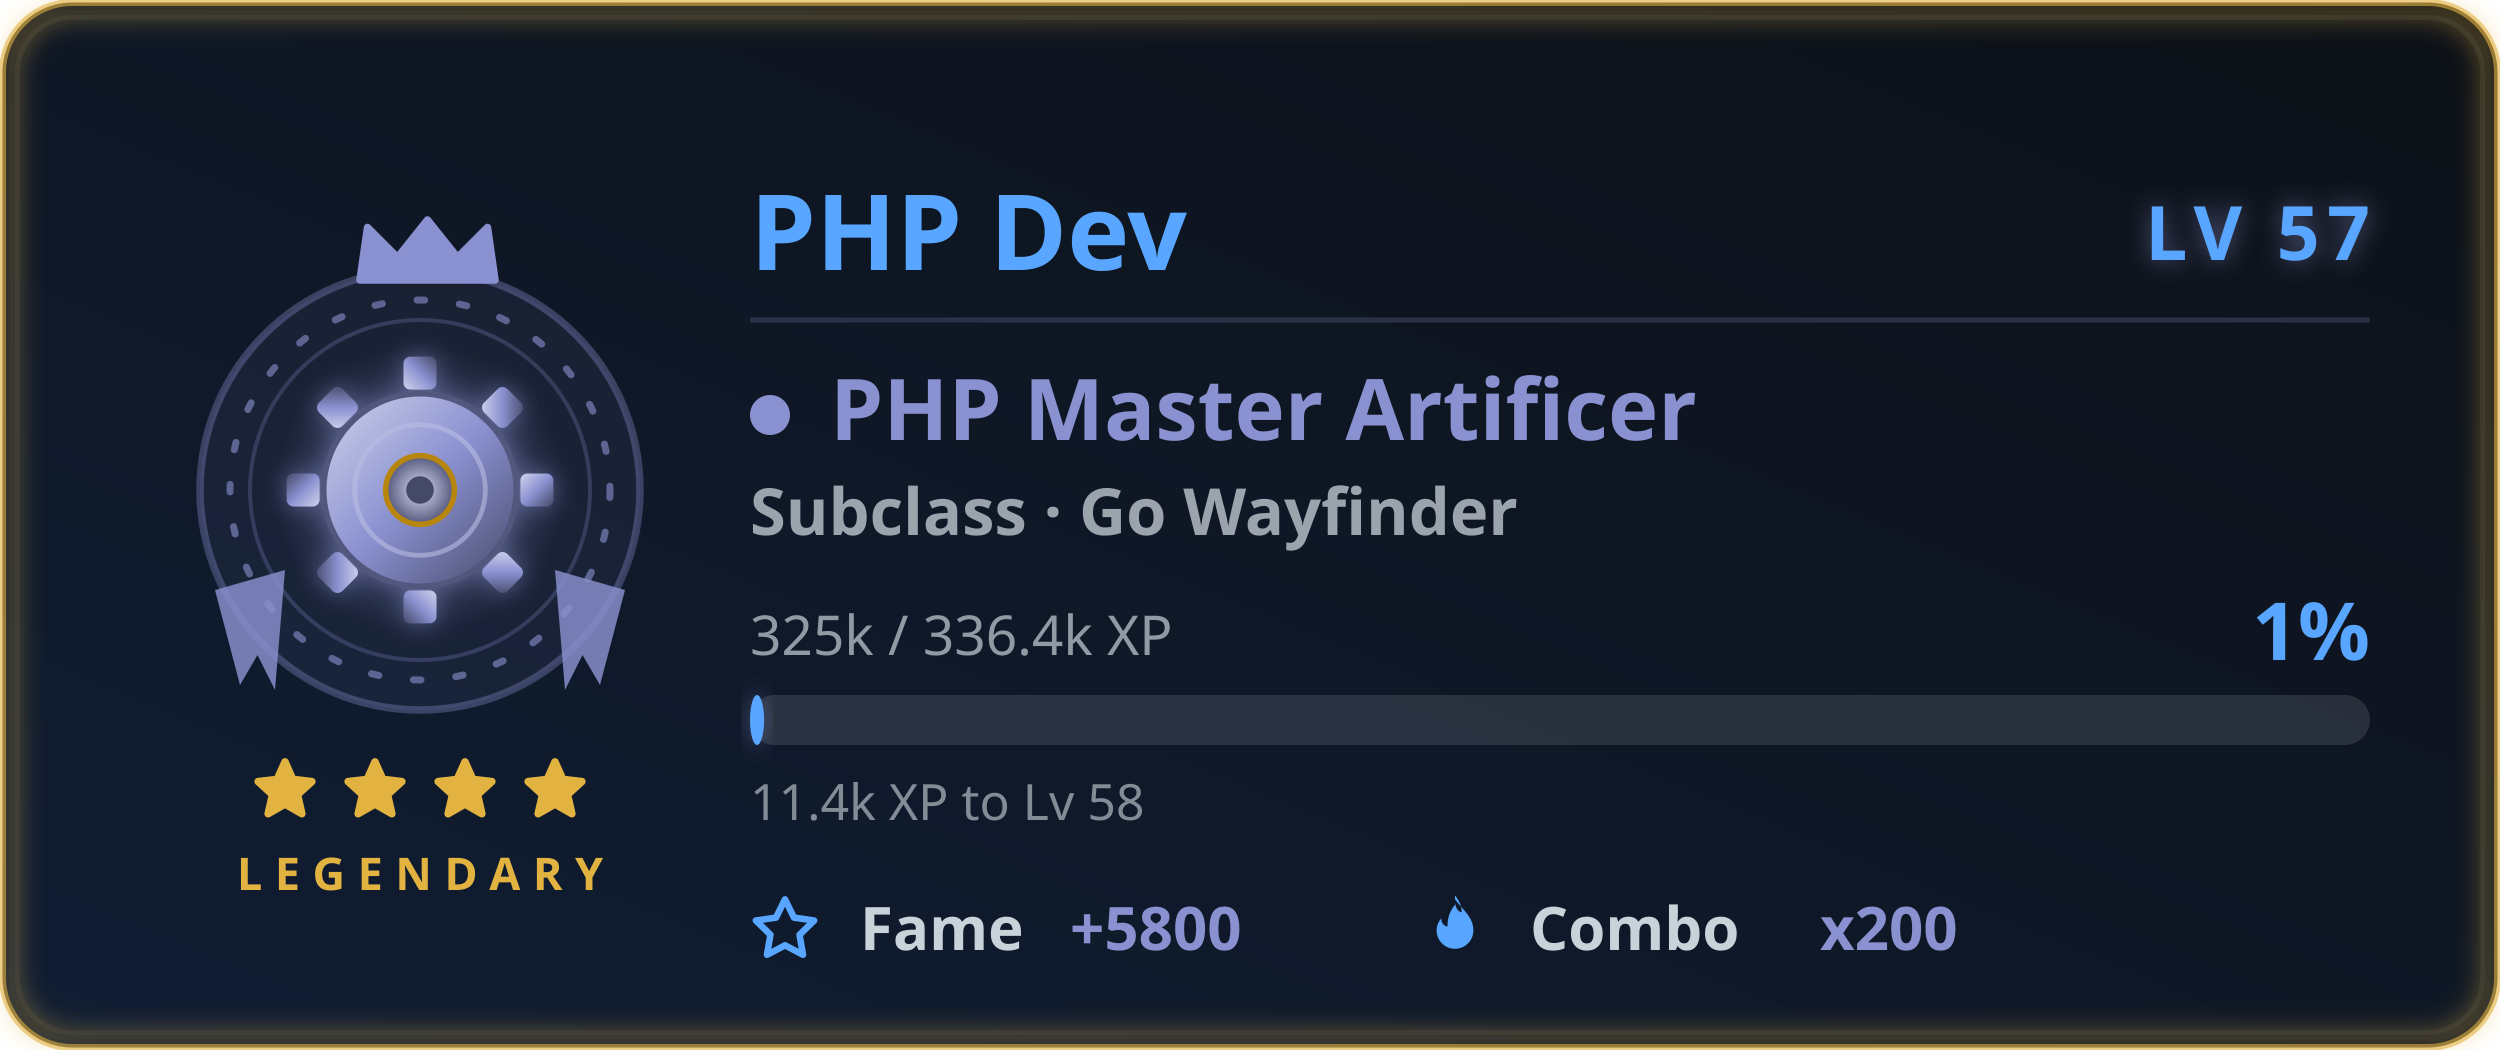
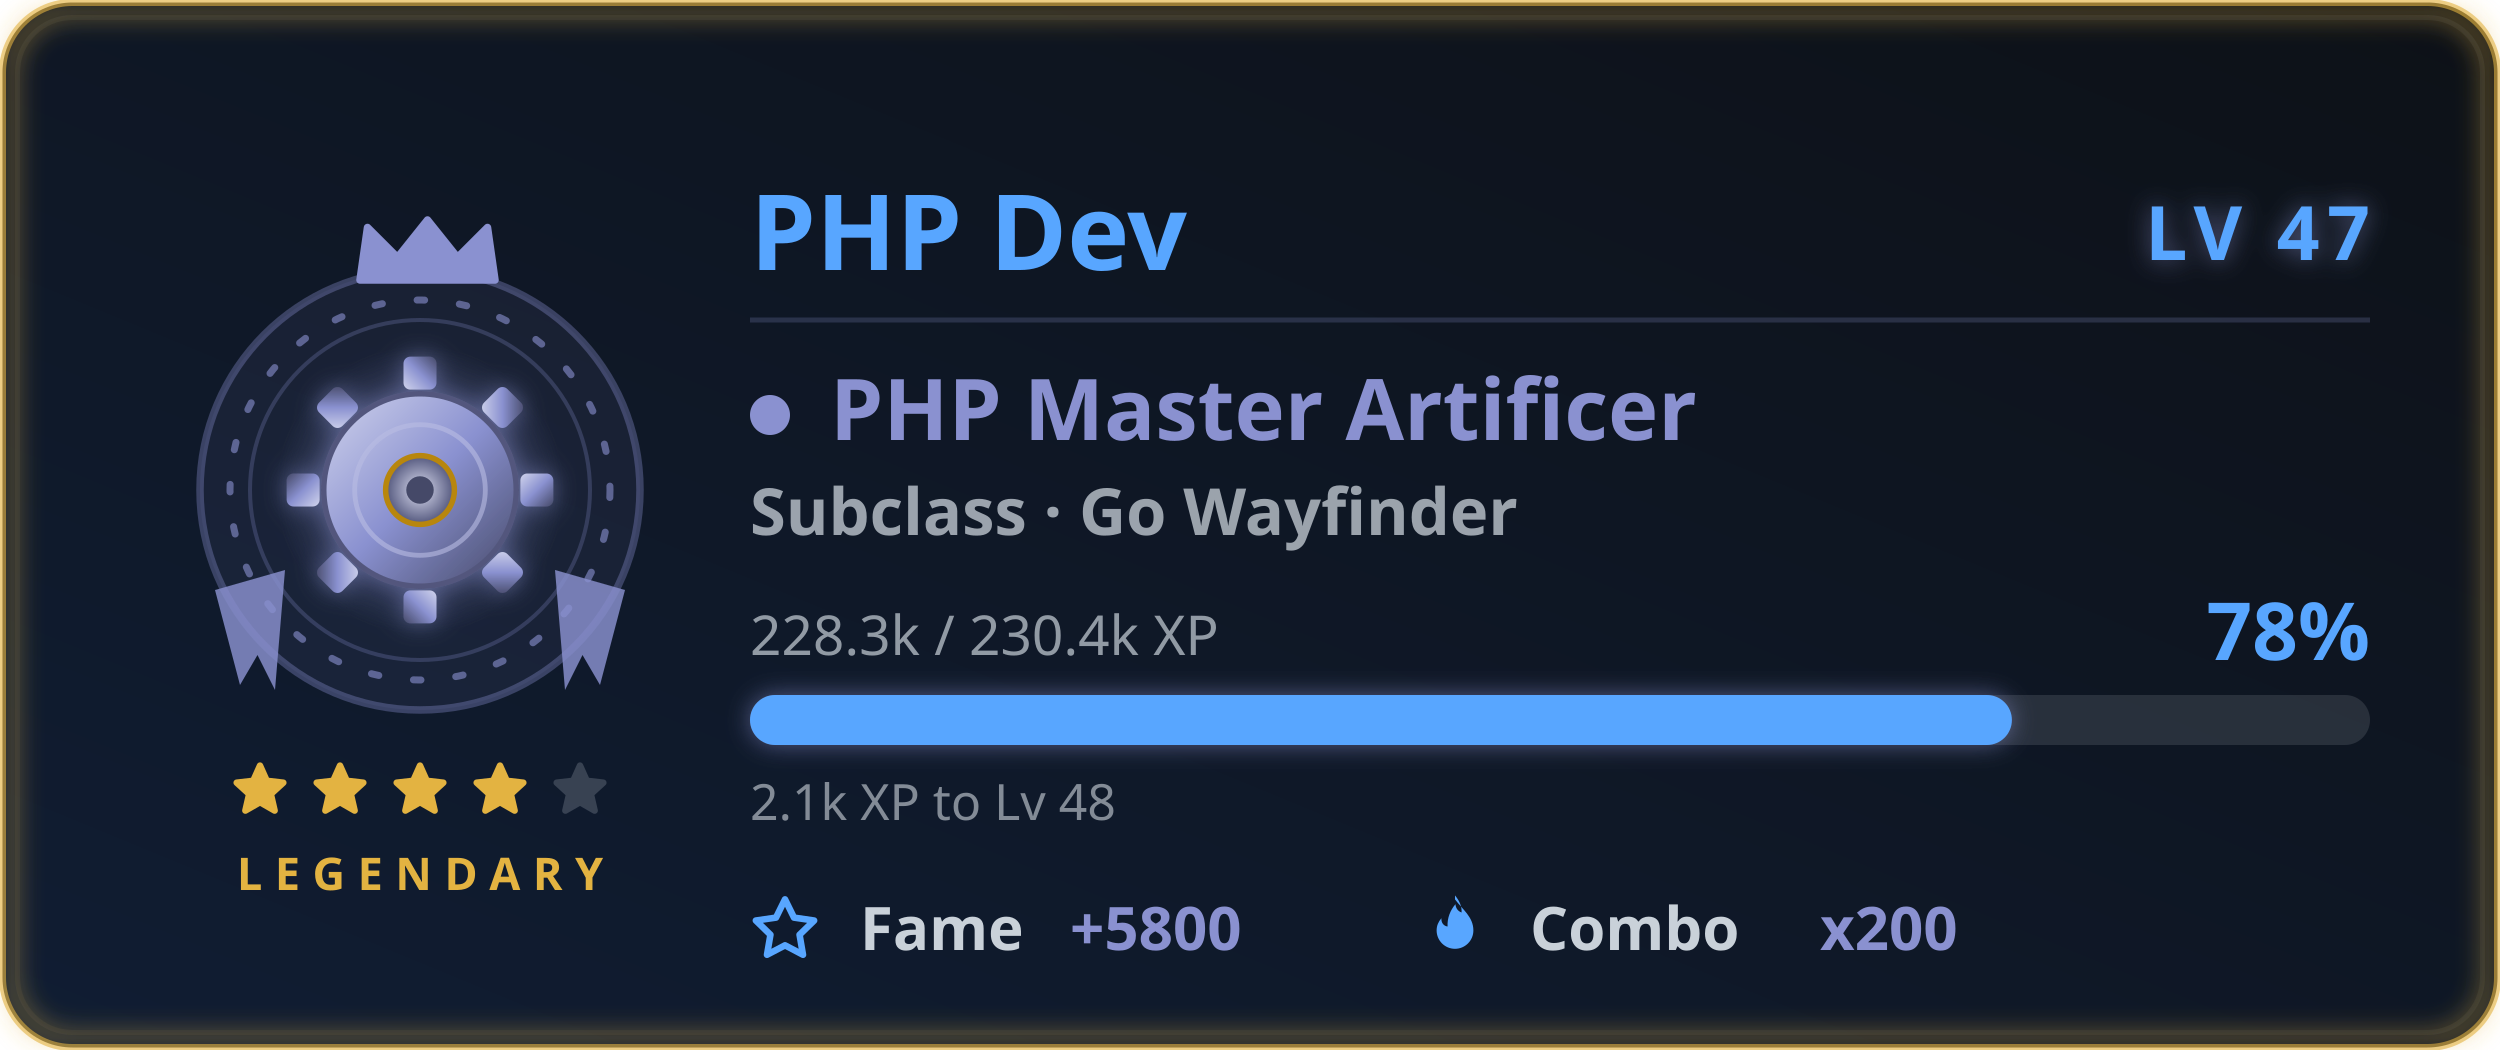
<svg xmlns="http://www.w3.org/2000/svg" width="500" height="210" viewBox="0 0 500 210" role="img" aria-labelledby="card-title-a11y card-desc-a11y">
  <style>
text { font-family: 'Segoe UI', Ubuntu, 'Helvetica Neue', sans-serif; }
.title { font-size: 18px; font-weight: 600; fill: #58a6ff; }
.title-icon { fill: #58a6ff; }
.icon { fill: #58a6ff; }


.gl-name { font-size: 21px; font-weight: 700; fill: #58a6ff; }
.gl-lvl { font-size: 15px; font-weight: 800; letter-spacing: 1.5px; fill: #58a6ff; }
.gl-class { font-size: 17px; font-weight: 700; fill: #8a91d0; }
.gl-sub { font-size: 13px; font-weight: 600; fill: #c9d1d9; opacity: 0.75; }
.gl-meta { font-size: 11px; fill: #c9d1d9; opacity: 0.7; }
.gl-pct { font-size: 16px; font-weight: 800; fill: #58a6ff; }
.gl-chip-label { font-size: 12px; font-weight: 600; fill: #c9d1d9; }
.gl-chip-value { font-size: 12px; font-weight: 800; fill: #8a91d0; }
.gl-hint { font-size: 10px; fill: #c9d1d9; opacity: 0.62; }
.gl-rarity { font-size: 9px; font-weight: 700; letter-spacing: 2.5px; fill: #e3b341; }

</style>
  <defs>
    <linearGradient id="card-bg" x1="0" y1="0" x2="1" y2="1" gradientTransform="rotate(90, 0.5, 0.5)">
      <stop offset="0.0%" stop-color="#0d1117" />
      <stop offset="100.0%" stop-color="#101d33" />
    </linearGradient>
    <filter id="card-glow" x="-50%" y="-50%" width="200%" height="200%">
      <feGaussianBlur in="SourceGraphic" stdDeviation="3" result="blur" />
      <feFlood flood-color="#58a6ff" flood-opacity="0.55" result="tint" />
      <feComposite in="tint" in2="blur" operator="in" result="softGlow" />
      <feMerge>
        <feMergeNode in="softGlow" />
        <feMergeNode in="SourceGraphic" />
      </feMerge>
    </filter>
    <filter id="gl-glow" x="-60%" y="-60%" width="220%" height="220%">
      <feGaussianBlur in="SourceGraphic" stdDeviation="2.4" result="b" />
      <feFlood flood-color="#8a91d0" flood-opacity="0.55" result="t" />
      <feComposite in="t" in2="b" operator="in" result="g" />
      <feMerge>
        <feMergeNode in="g" />
        <feMergeNode in="SourceGraphic" />
      </feMerge>
    </filter>
    <filter id="gl-rarity" x="-20%" y="-20%" width="140%" height="140%">
      <feGaussianBlur stdDeviation="2.4" />
    </filter>
  </defs>
  <rect x="0.5" y="0.5" width="499" height="209" rx="14" fill="url(#card-bg)" stroke="#e3b341" stroke-width="1.4" stroke-opacity="0.6" />
  <rect x="3.5" y="3.5" width="493" height="203" rx="11" fill="none" stroke="#30363d" stroke-opacity="0.4" />
  <rect x="2" y="2" width="496" height="206" rx="13" fill="none" stroke="#e3b341" stroke-width="3.5" stroke-opacity="0.4" filter="url(#gl-rarity)" />
  <g class="fade">
    <g class="">
      <g class="flourish">
        <g transform="translate(84,0)">
          <g transform="translate(0,98)" fill="#8a91d0" opacity="0.82">
            <path d="M27 16 L41 20 L36 39 L32.5 33 L29 40 Z" />
          </g>
        </g>
        <g transform="translate(84,0) scale(-1,1)">
          <g transform="translate(0,98)" fill="#8a91d0" opacity="0.82">
            <path d="M27 16 L41 20 L36 39 L32.5 33 L29 40 Z" />
          </g>
        </g>
      </g>
      <circle cx="84" cy="98" r="44" fill="#8a91d0" fill-opacity="0.08" stroke="#8a91d0" stroke-opacity="0.35" stroke-width="1.5" />
      <g class="">
        <circle cx="84" cy="98" r="38" fill="none" stroke="#8a91d0" stroke-opacity="0.6" stroke-width="1.4" stroke-dasharray="1.5 7" stroke-linecap="round" />
        <circle cx="84" cy="98" r="34" fill="none" stroke="#8a91d0" stroke-opacity="0.25" stroke-width="0.8" />
      </g>
      <g class="" filter="url(#gl-glow)">
        <svg class="" x="51" y="65" width="66" height="66" viewBox="0 0 48 48" aria-hidden="true">
          <defs>
            <radialGradient id="phHalo" cx="0.5" cy="0.5" r="0.5">
              <stop offset="0" stop-color="#8a91d0" stop-opacity="0.42" />
              <stop offset="1" stop-color="#8a91d0" stop-opacity="0" />
            </radialGradient>
            <linearGradient id="phMetal" x1="0" y1="0" x2="1" y2="1">
              <stop offset="0" stop-color="#d0d3ec" />
              <stop offset="0.5" stop-color="#8a91d0" />
              <stop offset="1" stop-color="#454968" />
            </linearGradient>
            <radialGradient id="phCore" cx="0.5" cy="0.5" r="0.5">
              <stop offset="0" stop-color="#dcdef1" />
              <stop offset="1" stop-color="#53577d" />
            </radialGradient>
          </defs>
          <circle cx="24" cy="24" r="21" fill="url(#phHalo)" />
          <rect x="38.6" y="21.6" width="4.8" height="4.8" rx="1" transform="rotate(0 41.0 24.0)" fill="url(#phMetal)" />
          <rect x="33.6" y="33.6" width="4.8" height="4.8" rx="1" transform="rotate(45 36.0 36.0)" fill="url(#phMetal)" />
          <rect x="21.6" y="38.6" width="4.8" height="4.8" rx="1" transform="rotate(90 24.0 41.0)" fill="url(#phMetal)" />
          <rect x="9.6" y="33.6" width="4.8" height="4.8" rx="1" transform="rotate(135 12.0 36.0)" fill="url(#phMetal)" />
          <rect x="4.6" y="21.6" width="4.8" height="4.8" rx="1" transform="rotate(180 7.0 24.0)" fill="url(#phMetal)" />
          <rect x="9.6" y="9.6" width="4.8" height="4.8" rx="1" transform="rotate(225 12.0 12.0)" fill="url(#phMetal)" />
          <rect x="21.6" y="4.6" width="4.8" height="4.8" rx="1" transform="rotate(270 24.0 7.0)" fill="url(#phMetal)" />
          <rect x="33.6" y="9.6" width="4.8" height="4.8" rx="1" transform="rotate(315 36.0 12.0)" fill="url(#phMetal)" />
          <circle cx="24" cy="24" r="14" fill="url(#phMetal)" stroke="#53577d" stroke-width="0.8" />
          <circle cx="24" cy="24" r="9.5" fill="none" stroke="#b9bde3" stroke-width="0.7" stroke-opacity="0.6" />
          <circle cx="24" cy="24" r="5" fill="url(#phCore)" stroke="#b8860b" stroke-width="0.8" />
          <circle cx="24" cy="24" r="2" fill="#454968" />
        </svg>
      </g>
      <g transform="translate(69, 42.5) scale(1.5)">
        <path d="M2 9 L3 2 L7 6 L11 1 L15 6 L19 2 L20 9 Z" fill="#8a91d0" stroke="#8a91d0" stroke-width="1" stroke-linejoin="round" />
      </g>
    </g>
    <g>
-       <g class="" transform="translate(49.5, 150.5) scale(0.625)" fill="#e3b341" stroke="#e3b341" stroke-width="2.4" stroke-linejoin="round" stroke-linecap="round" opacity="1">
+       <g class="" transform="translate(45.5, 151.5) scale(0.5416667)" fill="#e3b341" stroke="#e3b341" stroke-width="2.4" stroke-linejoin="round" stroke-linecap="round" opacity="1">
        <path d="M12 3 L14.5 8.6 L20.6 9.3 L16 13.5 L17.4 19.6 L12 16.5 L6.6 19.6 L8 13.5 L3.4 9.3 L9.5 8.6 Z" />
      </g>
-       <g class="" transform="translate(67.5, 150.5) scale(0.625)" fill="#e3b341" stroke="#e3b341" stroke-width="2.4" stroke-linejoin="round" stroke-linecap="round" opacity="1">
+       <g class="" transform="translate(61.5, 151.5) scale(0.5416667)" fill="#e3b341" stroke="#e3b341" stroke-width="2.4" stroke-linejoin="round" stroke-linecap="round" opacity="1">
        <path d="M12 3 L14.5 8.6 L20.6 9.3 L16 13.5 L17.4 19.6 L12 16.5 L6.6 19.6 L8 13.5 L3.4 9.3 L9.5 8.6 Z" />
      </g>
-       <g class="" transform="translate(85.5, 150.5) scale(0.625)" fill="#e3b341" stroke="#e3b341" stroke-width="2.4" stroke-linejoin="round" stroke-linecap="round" opacity="1">
+       <g class="" transform="translate(77.5, 151.5) scale(0.5416667)" fill="#e3b341" stroke="#e3b341" stroke-width="2.4" stroke-linejoin="round" stroke-linecap="round" opacity="1">
        <path d="M12 3 L14.5 8.6 L20.6 9.3 L16 13.5 L17.4 19.6 L12 16.5 L6.6 19.6 L8 13.5 L3.4 9.3 L9.5 8.6 Z" />
      </g>
-       <g class="" transform="translate(103.5, 150.5) scale(0.625)" fill="#e3b341" stroke="#e3b341" stroke-width="2.4" stroke-linejoin="round" stroke-linecap="round" opacity="1">
+       <g class="" transform="translate(93.5, 151.5) scale(0.5416667)" fill="#e3b341" stroke="#e3b341" stroke-width="2.4" stroke-linejoin="round" stroke-linecap="round" opacity="1">
+         <path d="M12 3 L14.5 8.6 L20.6 9.3 L16 13.5 L17.4 19.6 L12 16.5 L6.6 19.6 L8 13.5 L3.4 9.3 L9.5 8.6 Z" />
+       </g>
+       <g class="" transform="translate(109.5, 151.5) scale(0.5416667)" fill="#c9d1d9" stroke="#c9d1d9" stroke-width="2.4" stroke-linejoin="round" stroke-linecap="round" opacity="0.22">
        <path d="M12 3 L14.5 8.6 L20.6 9.3 L16 13.5 L17.4 19.6 L12 16.5 L6.6 19.6 L8 13.5 L3.4 9.3 L9.5 8.6 Z" />
      </g>
    </g>
    <text class="gl-rarity" x="84" y="178" text-anchor="middle">LEGENDARY</text>
  </g>
  <g class="fade" style="animation-delay:.15s">
    <text class="gl-name" x="150" y="54">PHP Dev</text>
-     <text class="gl-lvl glow-pulse" x="474" y="52" text-anchor="end" filter="url(#gl-glow)">LV 57</text>
+     <text class="gl-lvl glow-pulse" x="474" y="52" text-anchor="end" filter="url(#gl-glow)">LV 47</text>
    <line x1="150" y1="64" x2="474" y2="64" stroke="#8a91d0" stroke-opacity="0.22" stroke-width="1" />
    <circle cx="154" cy="83" r="4" fill="#8a91d0" />
    <text class="gl-class" x="166" y="88">PHP Master Artificer</text>
    <text class="gl-sub" x="150" y="107">Subclass · Go Wayfinder</text>
-     <text class="gl-meta" x="150" y="131">325k / 336.4k XP</text>
-     <text class="gl-pct " x="474" y="132" text-anchor="end">1%</text>
+     <text class="gl-meta" x="150" y="131">228.3k / 230.4k XP</text>
+     <text class="gl-pct " x="474" y="132" text-anchor="end">78%</text>
    <rect x="150" y="139" width="324" height="10" rx="5" fill="#c9d1d9" fill-opacity="0.14" />
-     <rect class="xp-fill " x="150" y="139" width="2.817" height="10" rx="5" fill="#58a6ff" filter="url(#gl-glow)" />
-     <text class="gl-hint" x="150" y="164">11.4k XP to Lv 58</text>
+     <rect class="xp-fill " x="150" y="139" width="252.379" height="10" rx="5" fill="#58a6ff" filter="url(#gl-glow)" />
+     <text class="gl-hint" x="150" y="164">2.1k XP to Lv 48</text>
    <g transform="translate(150, 190)">
      <svg class="icon" x="0" y="-11" width="14" height="14" viewBox="0 0 16 16" aria-hidden="true">
        <path fill-rule="evenodd" d="M8 .25a.75.75 0 0 1 .673.418l1.882 3.815 4.21.612a.75.75 0 0 1 .416 1.279l-3.046 2.97.719 4.192a.75.75 0 0 1-1.088.791L8 12.347l-3.766 1.98a.75.75 0 0 1-1.088-.79l.72-4.194L.818 6.374a.75.75 0 0 1 .416-1.28l4.21-.611L7.327.668A.75.75 0 0 1 8 .25zm0 2.445L6.615 5.5a.75.75 0 0 1-.564.41l-3.097.45 2.24 2.184a.75.75 0 0 1 .216.664l-.528 3.084 2.769-1.456a.75.75 0 0 1 .698 0l2.77 1.456-.53-3.084a.75.75 0 0 1 .216-.664l2.24-2.183-3.096-.45a.75.75 0 0 1-.564-.41L8 2.694v.001z" />
      </svg>
      <text class="gl-chip-label" x="22" y="0">Fame</text>
      <text class="gl-chip-value" x="64" y="0">+5800</text>
    </g>
    <g transform="translate(284, 190)">
      <svg class="icon" x="0" y="-11" width="14" height="14" viewBox="0 0 16 16" aria-hidden="true">
        <path fill-rule="evenodd" d="M8 1c1.7 2.3 4.2 4 4.2 7.1a4.2 4.2 0 0 1-8.4 0c0-1.1.4-2 1.1-2.8-.1 1 .5 1.8 1.4 1.9-.1-1.9.6-3.7 1.8-5.1.1 1 .6 1.6 1.4 1.9.1-1.4-.5-2.7-1.5-3.9z" />
      </svg>
      <text class="gl-chip-label" x="22" y="0">Combo</text>
      <text class="gl-chip-value" x="80" y="0">x200</text>
    </g>
  </g>
</svg>
